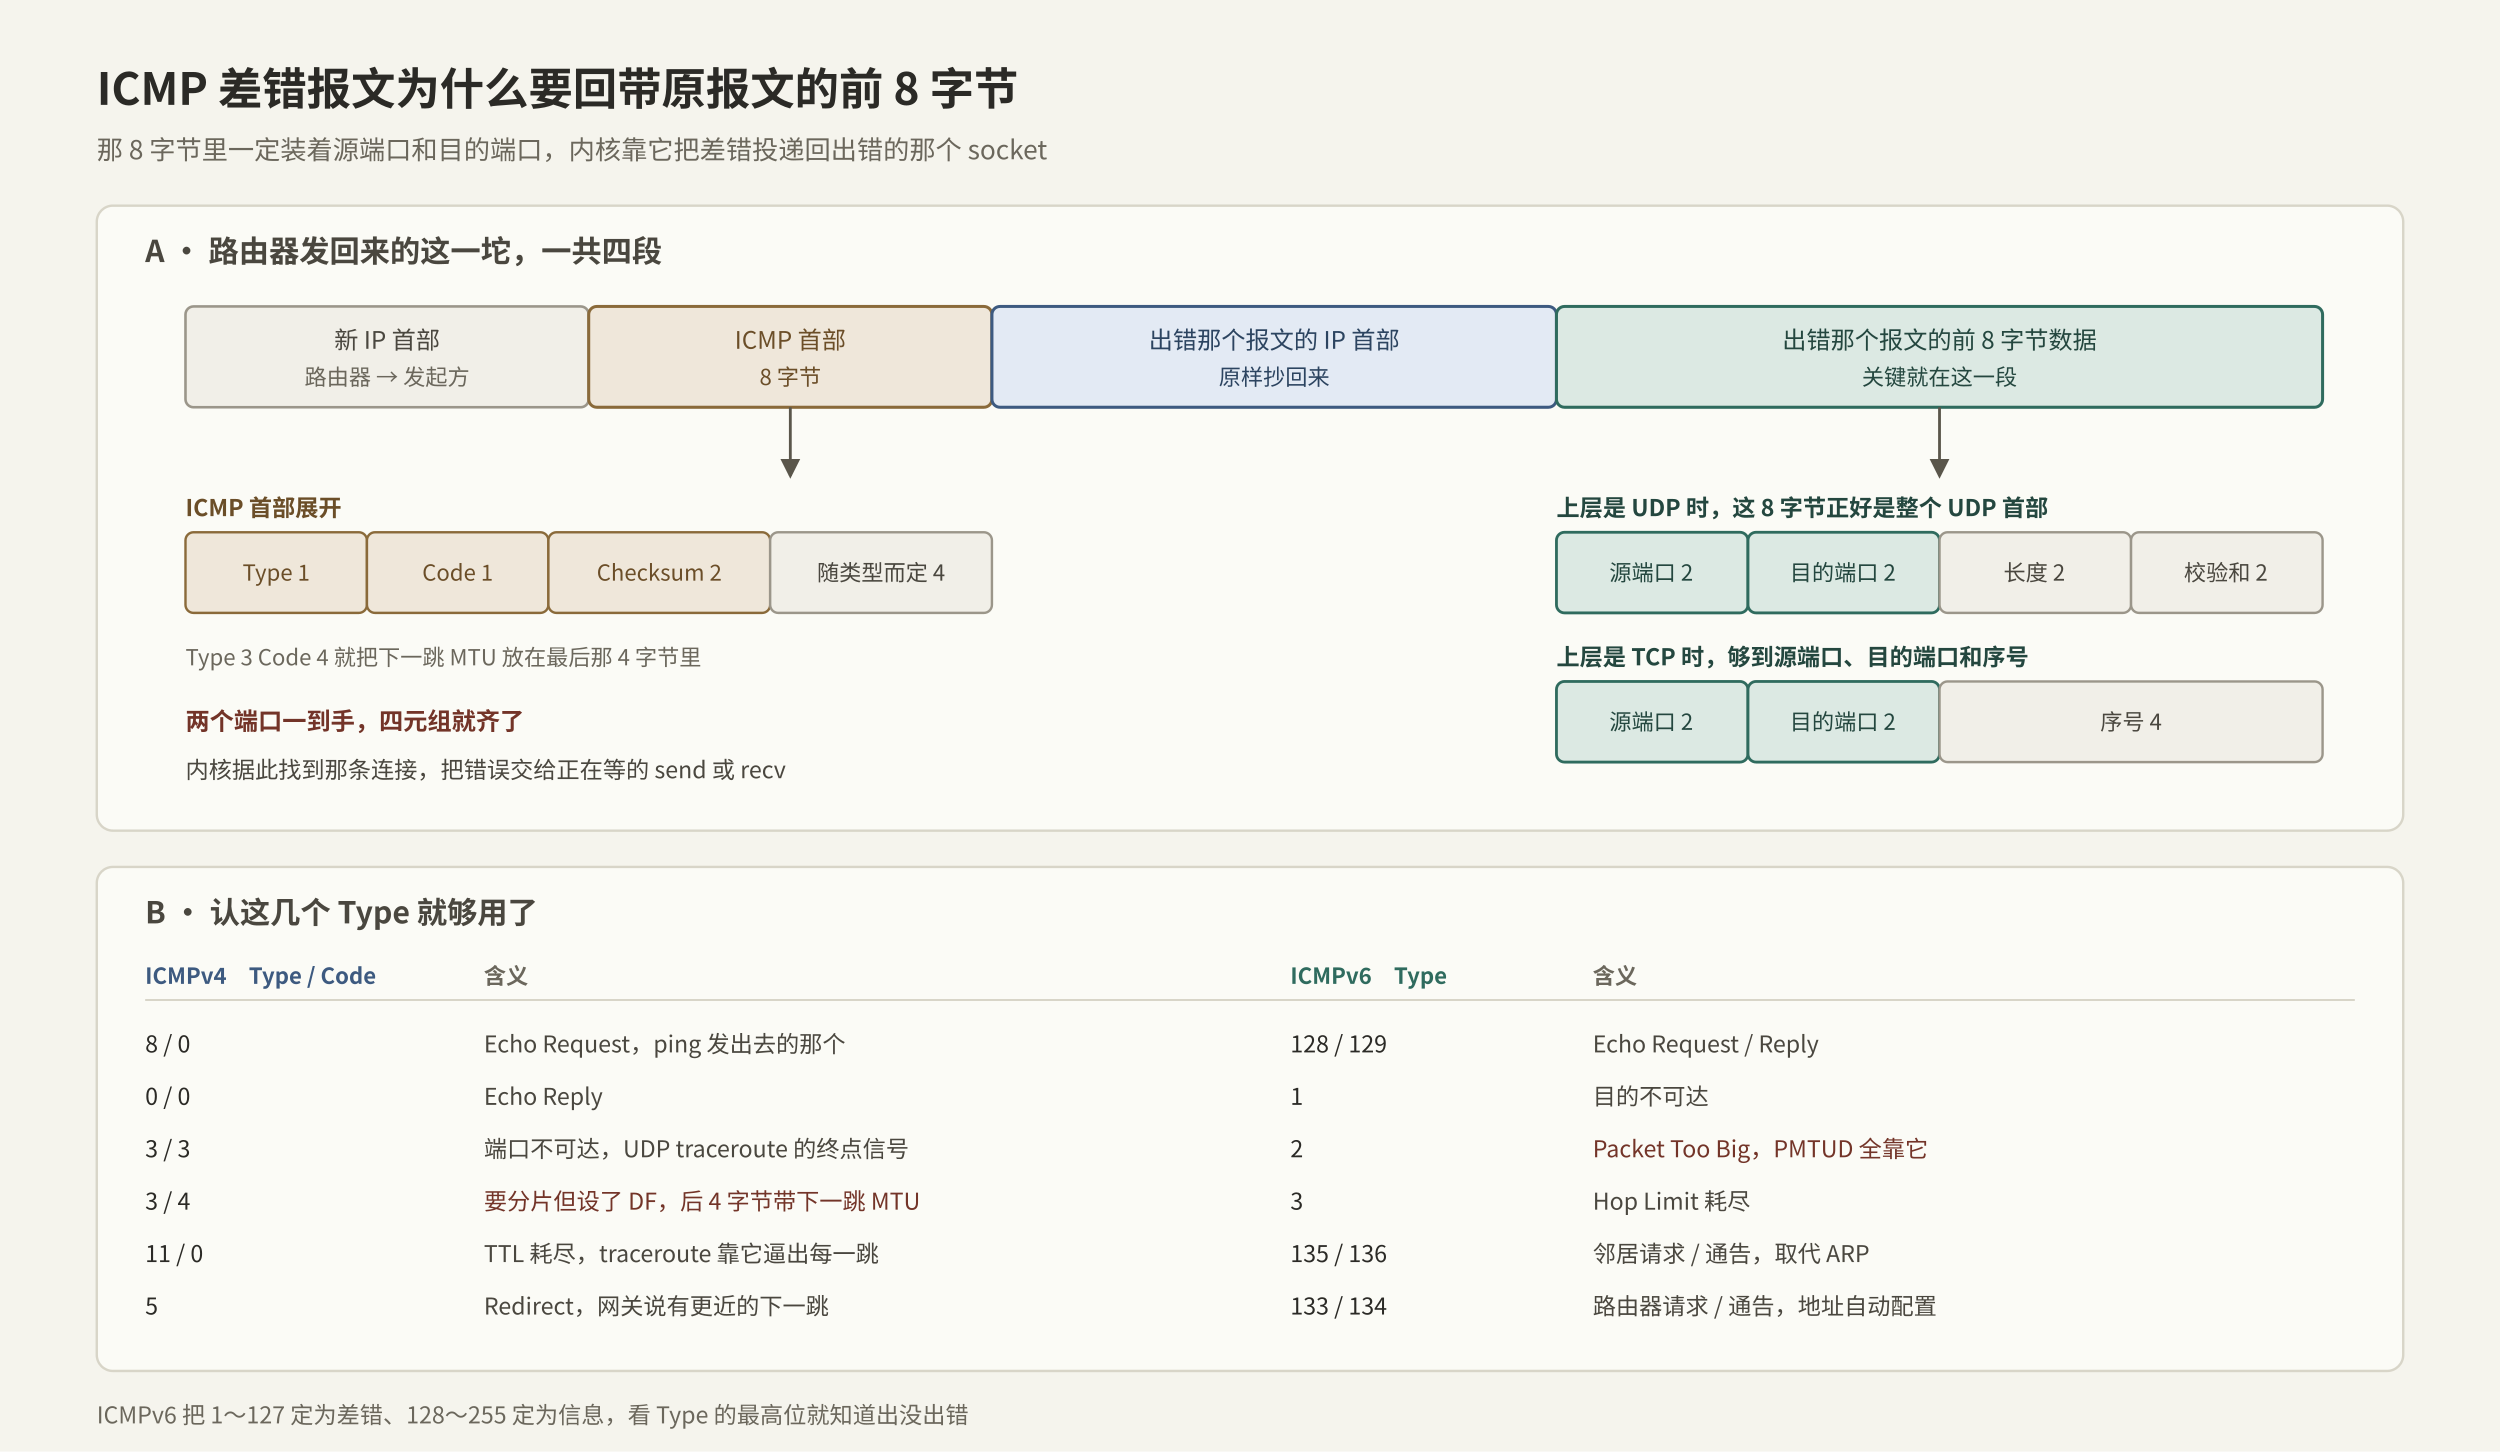
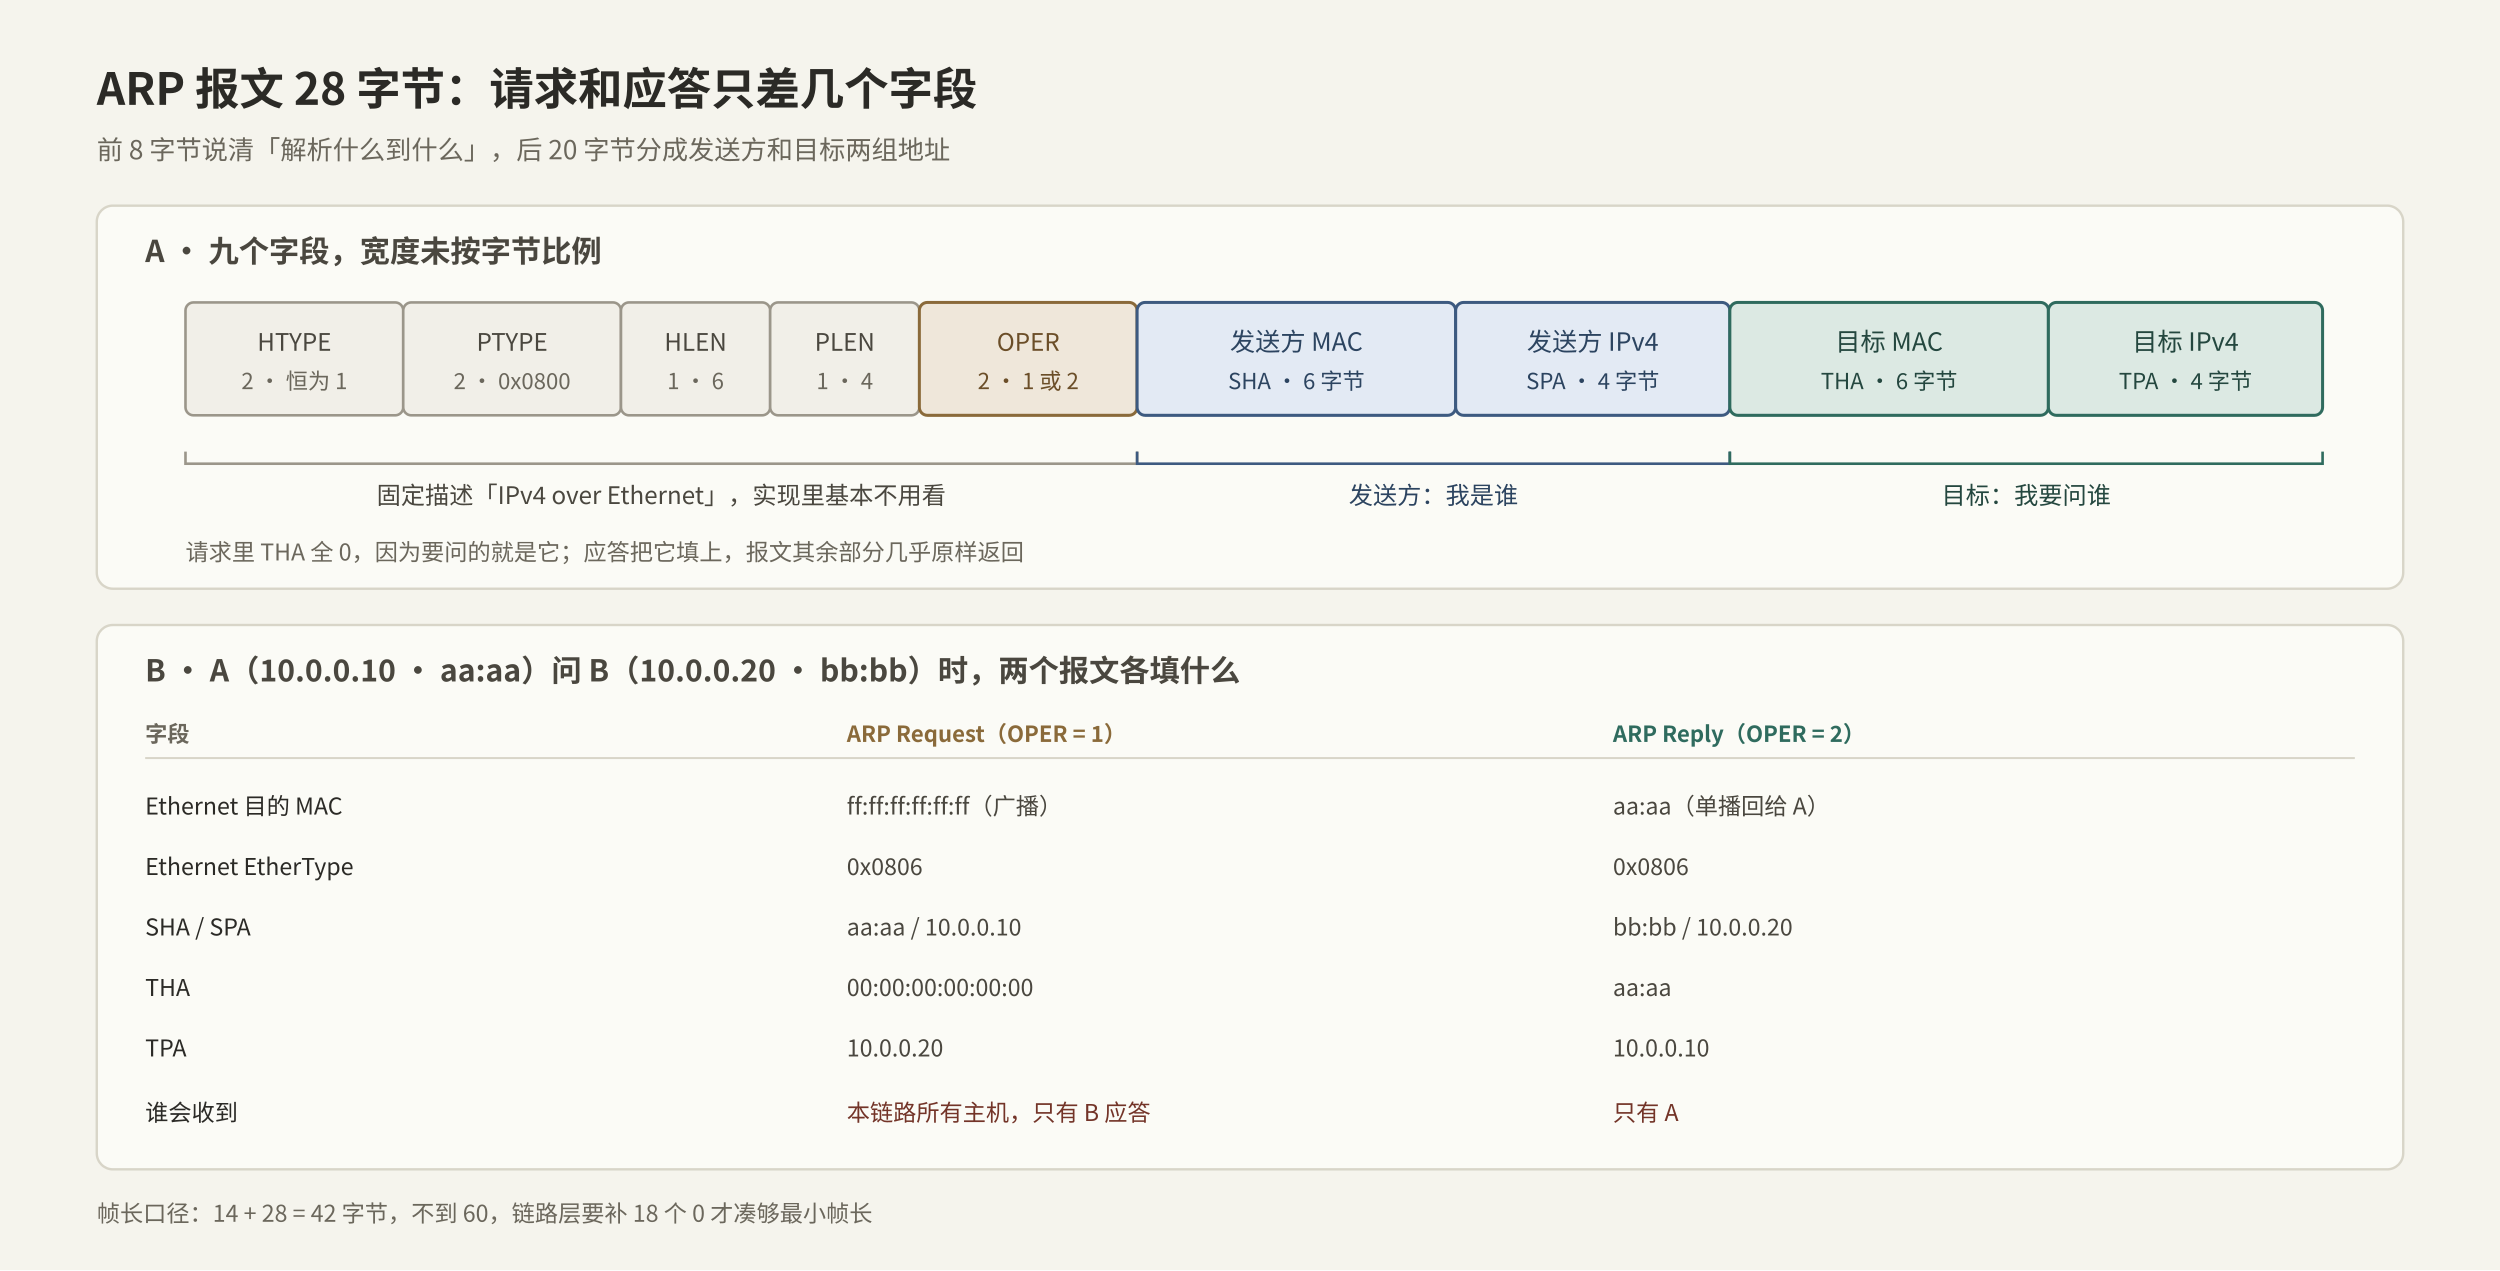
- <svg xmlns="http://www.w3.org/2000/svg" viewBox="0 0 1240 720" font-family="'PingFang SC','Hiragino Sans GB','Microsoft YaHei','Noto Sans CJK SC',sans-serif">
-   <defs>
-     <marker id="arr" viewBox="0 0 10 10" refX="8.5" refY="5" markerWidth="7" markerHeight="7" orient="auto-start-reverse">
-       <path d="M0,0 L10,5 L0,10 z" fill="#5A564B" />
-     </marker>
-   </defs>
-   <rect x="0" y="0" width="1240" height="720" fill="rgb(245, 244, 237)" />
-   <text x="48" y="52" font-size="22" font-weight="700" fill="#2B2A26">ICMP 差错报文为什么要回带原报文的前 8 字节</text>
-   <text x="48" y="79" font-size="13" fill="#6B675C">那 8 字节里一定装着源端口和目的端口，内核靠它把差错投递回出错的那个 socket</text>
-   <rect x="48" y="102" width="1144" height="310" rx="8" fill="#FBFBF6" stroke="#D8D5C8" stroke-width="1.2" />
-   <text x="72" y="130" font-size="15" font-weight="700" fill="#4A473F">A · 路由器发回来的这一坨，一共四段</text>
-   <rect x="92" y="152" width="200" height="50" rx="4" fill="#F1EFE8" stroke="#9B968A" stroke-width="1.3" />
-   <text x="192" y="173" font-size="12" fill="#4A473F" text-anchor="middle">新 IP 首部</text>
-   <text x="192" y="191" font-size="11" fill="#6B675C" text-anchor="middle">路由器 → 发起方</text>
-   <rect x="292" y="152" width="200" height="50" rx="4" fill="#EFE7DA" stroke="#8A6A3A" stroke-width="1.5" />
-   <text x="392" y="173" font-size="12" fill="#6B4E28" text-anchor="middle">ICMP 首部</text>
-   <text x="392" y="191" font-size="11" fill="#6B4E28" text-anchor="middle">8 字节</text>
-   <rect x="492" y="152" width="280" height="50" rx="4" fill="#E3EAF4" stroke="#3D5A80" stroke-width="1.5" />
-   <text x="632" y="173" font-size="12" fill="#2C4460" text-anchor="middle">出错那个报文的 IP 首部</text>
-   <text x="632" y="191" font-size="11" fill="#2C4460" text-anchor="middle">原样抄回来</text>
-   <rect x="772" y="152" width="380" height="50" rx="4" fill="#DCE9E3" stroke="#2F6B5E" stroke-width="1.5" />
-   <text x="962" y="173" font-size="12" fill="#24473F" text-anchor="middle">出错那个报文的前 8 字节数据</text>
-   <text x="962" y="191" font-size="11" fill="#24473F" text-anchor="middle">关键就在这一段</text>
-   <line x1="392" y1="202" x2="392" y2="236" stroke="#5A564B" stroke-width="1.4" marker-end="url(#arr)" />
-   <line x1="962" y1="202" x2="962" y2="236" stroke="#5A564B" stroke-width="1.4" marker-end="url(#arr)" />
-   <text x="92" y="256" font-size="11.5" font-weight="700" fill="#6B4E28">ICMP 首部展开</text>
-   <rect x="92" y="264" width="90" height="40" rx="4" fill="#EFE7DA" stroke="#8A6A3A" stroke-width="1.2" />
-   <text x="137" y="288" font-size="11" fill="#6B4E28" text-anchor="middle">Type 1</text>
-   <rect x="182" y="264" width="90" height="40" rx="4" fill="#EFE7DA" stroke="#8A6A3A" stroke-width="1.2" />
-   <text x="227" y="288" font-size="11" fill="#6B4E28" text-anchor="middle">Code 1</text>
-   <rect x="272" y="264" width="110" height="40" rx="4" fill="#EFE7DA" stroke="#8A6A3A" stroke-width="1.2" />
-   <text x="327" y="288" font-size="11" fill="#6B4E28" text-anchor="middle">Checksum 2</text>
-   <rect x="382" y="264" width="110" height="40" rx="4" fill="#F1EFE8" stroke="#9B968A" stroke-width="1.2" />
-   <text x="437" y="288" font-size="11" fill="#4A473F" text-anchor="middle">随类型而定 4</text>
-   <text x="92" y="330" font-size="11" fill="#6B675C">Type 3 Code 4 就把下一跳 MTU 放在最后那 4 字节里</text>
-   <text x="772" y="256" font-size="11.5" font-weight="700" fill="#24473F">上层是 UDP 时，这 8 字节正好是整个 UDP 首部</text>
-   <rect x="772" y="264" width="95" height="40" rx="4" fill="#DCE9E3" stroke="#2F6B5E" stroke-width="1.4" />
-   <text x="819" y="288" font-size="11" fill="#24473F" text-anchor="middle">源端口 2</text>
-   <rect x="867" y="264" width="95" height="40" rx="4" fill="#DCE9E3" stroke="#2F6B5E" stroke-width="1.4" />
-   <text x="914" y="288" font-size="11" fill="#24473F" text-anchor="middle">目的端口 2</text>
-   <rect x="962" y="264" width="95" height="40" rx="4" fill="#F1EFE8" stroke="#9B968A" stroke-width="1.2" />
-   <text x="1009" y="288" font-size="11" fill="#4A473F" text-anchor="middle">长度 2</text>
-   <rect x="1057" y="264" width="95" height="40" rx="4" fill="#F1EFE8" stroke="#9B968A" stroke-width="1.2" />
-   <text x="1104" y="288" font-size="11" fill="#4A473F" text-anchor="middle">校验和 2</text>
-   <text x="772" y="330" font-size="11.5" font-weight="700" fill="#24473F">上层是 TCP 时，够到源端口、目的端口和序号</text>
-   <rect x="772" y="338" width="95" height="40" rx="4" fill="#DCE9E3" stroke="#2F6B5E" stroke-width="1.4" />
-   <text x="819" y="362" font-size="11" fill="#24473F" text-anchor="middle">源端口 2</text>
-   <rect x="867" y="338" width="95" height="40" rx="4" fill="#DCE9E3" stroke="#2F6B5E" stroke-width="1.4" />
-   <text x="914" y="362" font-size="11" fill="#24473F" text-anchor="middle">目的端口 2</text>
-   <rect x="962" y="338" width="190" height="40" rx="4" fill="#F1EFE8" stroke="#9B968A" stroke-width="1.2" />
-   <text x="1057" y="362" font-size="11" fill="#4A473F" text-anchor="middle">序号 4</text>
-   <text x="92" y="362" font-size="12" font-weight="700" fill="#733428">两个端口一到手，四元组就齐了</text>
-   <text x="92" y="386" font-size="11.5" fill="#4A473F">内核据此找到那条连接，把错误交给正在等的 send 或 recv</text>
-   <rect x="48" y="430" width="1144" height="250" rx="8" fill="#FBFBF6" stroke="#D8D5C8" stroke-width="1.2" />
-   <text x="72" y="458" font-size="15" font-weight="700" fill="#4A473F">B · 认这几个 Type 就够用了</text>
-   <text x="72" y="488" font-size="11" font-weight="700" fill="#3D5A80">ICMPv4　Type / Code</text>
-   <text x="240" y="488" font-size="11" font-weight="700" fill="#6B675C">含义</text>
-   <text x="640" y="488" font-size="11" font-weight="700" fill="#2F6B5E">ICMPv6　Type</text>
-   <text x="790" y="488" font-size="11" font-weight="700" fill="#6B675C">含义</text>
-   <line x1="72" y1="496" x2="1168" y2="496" stroke="#D8D5C8" stroke-width="1" />
-   <text x="72" y="522" font-size="11.5" fill="#2B2A26">8 / 0</text>
-   <text x="240" y="522" font-size="11.5" fill="#4A473F">Echo Request，ping 发出去的那个</text>
-   <text x="640" y="522" font-size="11.5" fill="#2B2A26">128 / 129</text>
-   <text x="790" y="522" font-size="11.5" fill="#4A473F">Echo Request / Reply</text>
-   <text x="72" y="548" font-size="11.5" fill="#2B2A26">0 / 0</text>
-   <text x="240" y="548" font-size="11.5" fill="#4A473F">Echo Reply</text>
-   <text x="640" y="548" font-size="11.5" fill="#2B2A26">1</text>
-   <text x="790" y="548" font-size="11.5" fill="#4A473F">目的不可达</text>
-   <text x="72" y="574" font-size="11.5" fill="#2B2A26">3 / 3</text>
-   <text x="240" y="574" font-size="11.5" fill="#4A473F">端口不可达，UDP traceroute 的终点信号</text>
-   <text x="640" y="574" font-size="11.5" fill="#2B2A26">2</text>
-   <text x="790" y="574" font-size="11.5" fill="#733428">Packet Too Big，PMTUD 全靠它</text>
-   <text x="72" y="600" font-size="11.5" fill="#2B2A26">3 / 4</text>
-   <text x="240" y="600" font-size="11.5" fill="#733428">要分片但设了 DF，后 4 字节带下一跳 MTU</text>
-   <text x="640" y="600" font-size="11.5" fill="#2B2A26">3</text>
-   <text x="790" y="600" font-size="11.5" fill="#4A473F">Hop Limit 耗尽</text>
-   <text x="72" y="626" font-size="11.5" fill="#2B2A26">11 / 0</text>
-   <text x="240" y="626" font-size="11.5" fill="#4A473F">TTL 耗尽，traceroute 靠它逼出每一跳</text>
-   <text x="640" y="626" font-size="11.5" fill="#2B2A26">135 / 136</text>
-   <text x="790" y="626" font-size="11.5" fill="#4A473F">邻居请求 / 通告，取代 ARP</text>
-   <text x="72" y="652" font-size="11.5" fill="#2B2A26">5</text>
-   <text x="240" y="652" font-size="11.5" fill="#4A473F">Redirect，网关说有更近的下一跳</text>
-   <text x="640" y="652" font-size="11.5" fill="#2B2A26">133 / 134</text>
-   <text x="790" y="652" font-size="11.5" fill="#4A473F">路由器请求 / 通告，地址自动配置</text>
-   <text x="48" y="706" font-size="11.5" fill="#6B675C">ICMPv6 把 1～127 定为差错、128～255 定为信息，看 Type 的最高位就知道出没出错</text>
+ <svg xmlns="http://www.w3.org/2000/svg" viewBox="0 0 1240 630" font-family="'PingFang SC','Hiragino Sans GB','Microsoft YaHei','Noto Sans CJK SC',sans-serif">
+   <rect x="0" y="0" width="1240" height="630" fill="rgb(245, 244, 237)" />
+   <text x="48" y="52" font-size="22" font-weight="700" fill="#2B2A26">ARP 报文 28 字节：请求和应答只差几个字段</text>
+   <text x="48" y="79" font-size="13" fill="#6B675C">前 8 字节说清「解析什么到什么」，后 20 字节分成发送方和目标两组地址</text>
+   <rect x="48" y="102" width="1144" height="190" rx="8" fill="#FBFBF6" stroke="#D8D5C8" stroke-width="1.2" />
+   <text x="72" y="130" font-size="15" font-weight="700" fill="#4A473F">A · 九个字段，宽度未按字节比例</text>
+   <rect x="92" y="150" width="108" height="56" rx="4" fill="#F1EFE8" stroke="#9B968A" stroke-width="1.3" />
+   <text x="146" y="174" font-size="12" fill="#4A473F" text-anchor="middle">HTYPE</text>
+   <text x="146" y="193" font-size="11" fill="#6B675C" text-anchor="middle">2 · 恒为 1</text>
+   <rect x="200" y="150" width="108" height="56" rx="4" fill="#F1EFE8" stroke="#9B968A" stroke-width="1.3" />
+   <text x="254" y="174" font-size="12" fill="#4A473F" text-anchor="middle">PTYPE</text>
+   <text x="254" y="193" font-size="11" fill="#6B675C" text-anchor="middle">2 · 0x0800</text>
+   <rect x="308" y="150" width="74" height="56" rx="4" fill="#F1EFE8" stroke="#9B968A" stroke-width="1.3" />
+   <text x="345" y="174" font-size="12" fill="#4A473F" text-anchor="middle">HLEN</text>
+   <text x="345" y="193" font-size="11" fill="#6B675C" text-anchor="middle">1 · 6</text>
+   <rect x="382" y="150" width="74" height="56" rx="4" fill="#F1EFE8" stroke="#9B968A" stroke-width="1.3" />
+   <text x="419" y="174" font-size="12" fill="#4A473F" text-anchor="middle">PLEN</text>
+   <text x="419" y="193" font-size="11" fill="#6B675C" text-anchor="middle">1 · 4</text>
+   <rect x="456" y="150" width="108" height="56" rx="4" fill="#EFE7DA" stroke="#8A6A3A" stroke-width="1.5" />
+   <text x="510" y="174" font-size="12" fill="#6B4E28" text-anchor="middle">OPER</text>
+   <text x="510" y="193" font-size="11" fill="#6B4E28" text-anchor="middle">2 · 1 或 2</text>
+   <rect x="564" y="150" width="158" height="56" rx="4" fill="#E3EAF4" stroke="#3D5A80" stroke-width="1.5" />
+   <text x="643" y="174" font-size="12.5" fill="#2C4460" text-anchor="middle">发送方 MAC</text>
+   <text x="643" y="193" font-size="11" fill="#2C4460" text-anchor="middle">SHA · 6 字节</text>
+   <rect x="722" y="150" width="136" height="56" rx="4" fill="#E3EAF4" stroke="#3D5A80" stroke-width="1.5" />
+   <text x="790" y="174" font-size="12.5" fill="#2C4460" text-anchor="middle">发送方 IPv4</text>
+   <text x="790" y="193" font-size="11" fill="#2C4460" text-anchor="middle">SPA · 4 字节</text>
+   <rect x="858" y="150" width="158" height="56" rx="4" fill="#DCE9E3" stroke="#2F6B5E" stroke-width="1.5" />
+   <text x="937" y="174" font-size="12.5" fill="#24473F" text-anchor="middle">目标 MAC</text>
+   <text x="937" y="193" font-size="11" fill="#24473F" text-anchor="middle">THA · 6 字节</text>
+   <rect x="1016" y="150" width="136" height="56" rx="4" fill="#DCE9E3" stroke="#2F6B5E" stroke-width="1.5" />
+   <text x="1084" y="174" font-size="12.5" fill="#24473F" text-anchor="middle">目标 IPv4</text>
+   <text x="1084" y="193" font-size="11" fill="#24473F" text-anchor="middle">TPA · 4 字节</text>
+   <path d="M92,224 L92,230 L564,230 L564,224" fill="none" stroke="#9B968A" stroke-width="1.3" />
+   <text x="328" y="250" font-size="12" fill="#4A473F" text-anchor="middle">固定描述「IPv4 over Ethernet」，实现里基本不用看</text>
+   <path d="M564,224 L564,230 L858,230 L858,224" fill="none" stroke="#3D5A80" stroke-width="1.3" />
+   <text x="711" y="250" font-size="12" fill="#2C4460" text-anchor="middle">发送方：我是谁</text>
+   <path d="M858,224 L858,230 L1152,230 L1152,224" fill="none" stroke="#2F6B5E" stroke-width="1.3" />
+   <text x="1005" y="250" font-size="12" fill="#24473F" text-anchor="middle">目标：我要问谁</text>
+   <text x="92" y="278" font-size="11.5" fill="#6B675C">请求里 THA 全 0，因为要问的就是它；应答把它填上，报文其余部分几乎原样返回</text>
+   <rect x="48" y="310" width="1144" height="270" rx="8" fill="#FBFBF6" stroke="#D8D5C8" stroke-width="1.2" />
+   <text x="72" y="338" font-size="15" font-weight="700" fill="#4A473F">B · A（10.0.0.10 · aa:aa）问 B（10.0.0.20 · bb:bb）时，两个报文各填什么</text>
+   <text x="72" y="368" font-size="11" font-weight="700" fill="#6B675C">字段</text>
+   <text x="420" y="368" font-size="11" font-weight="700" fill="#8A6A3A">ARP Request（OPER = 1）</text>
+   <text x="800" y="368" font-size="11" font-weight="700" fill="#2F6B5E">ARP Reply（OPER = 2）</text>
+   <line x1="72" y1="376" x2="1168" y2="376" stroke="#D8D5C8" stroke-width="1" />
+   <text x="72" y="404" font-size="11.5" fill="#2B2A26">Ethernet 目的 MAC</text>
+   <text x="420" y="404" font-size="11.5" fill="#4A473F">ff:ff:ff:ff:ff:ff（广播）</text>
+   <text x="800" y="404" font-size="11.5" fill="#4A473F">aa:aa（单播回给 A）</text>
+   <text x="72" y="434" font-size="11.5" fill="#2B2A26">Ethernet EtherType</text>
+   <text x="420" y="434" font-size="11.5" fill="#4A473F">0x0806</text>
+   <text x="800" y="434" font-size="11.5" fill="#4A473F">0x0806</text>
+   <text x="72" y="464" font-size="11.5" fill="#2B2A26">SHA / SPA</text>
+   <text x="420" y="464" font-size="11.5" fill="#4A473F">aa:aa / 10.0.0.10</text>
+   <text x="800" y="464" font-size="11.5" fill="#4A473F">bb:bb / 10.0.0.20</text>
+   <text x="72" y="494" font-size="11.5" fill="#2B2A26">THA</text>
+   <text x="420" y="494" font-size="11.5" fill="#4A473F">00:00:00:00:00:00</text>
+   <text x="800" y="494" font-size="11.5" fill="#4A473F">aa:aa</text>
+   <text x="72" y="524" font-size="11.5" fill="#2B2A26">TPA</text>
+   <text x="420" y="524" font-size="11.5" fill="#4A473F">10.0.0.20</text>
+   <text x="800" y="524" font-size="11.5" fill="#4A473F">10.0.0.10</text>
+   <text x="72" y="556" font-size="11.5" fill="#2B2A26">谁会收到</text>
+   <text x="420" y="556" font-size="11.5" fill="#733428">本链路所有主机，只有 B 应答</text>
+   <text x="800" y="556" font-size="11.5" fill="#733428">只有 A</text>
+   <text x="48" y="606" font-size="11.5" fill="#6B675C">帧长口径：14 + 28 = 42 字节，不到 60，链路层要补 18 个 0 才凑够最小帧长</text>
</svg>
